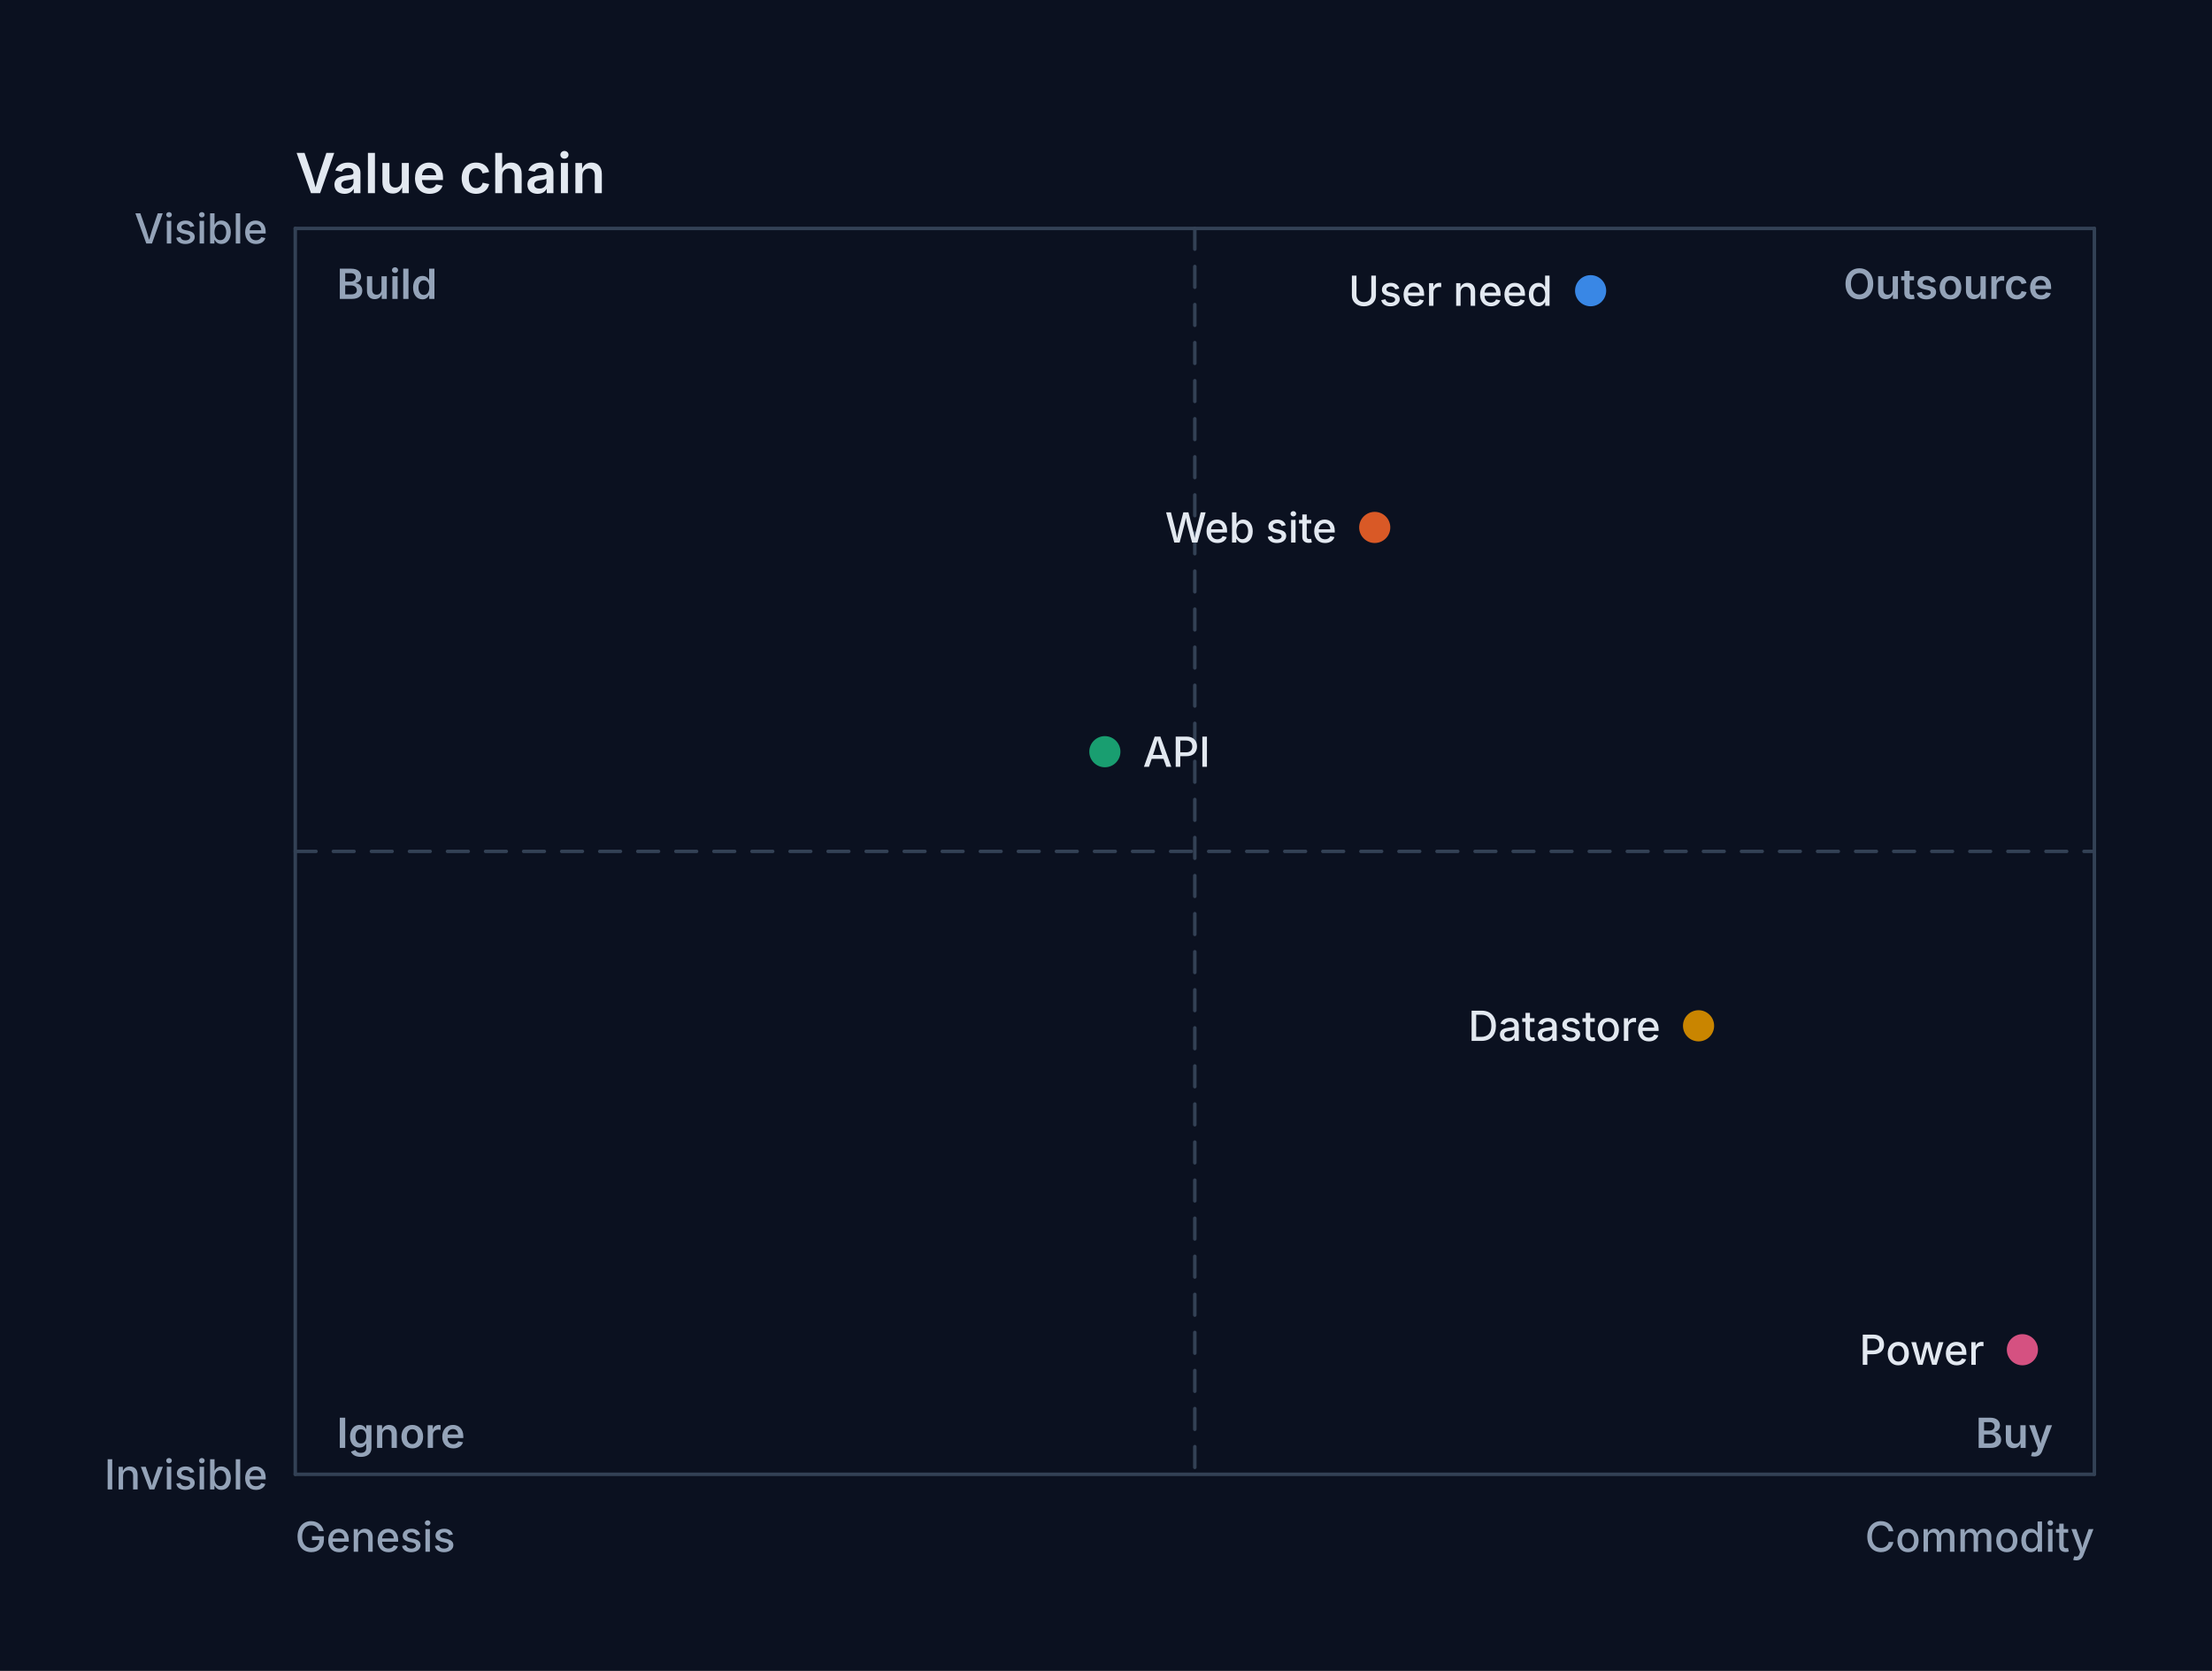
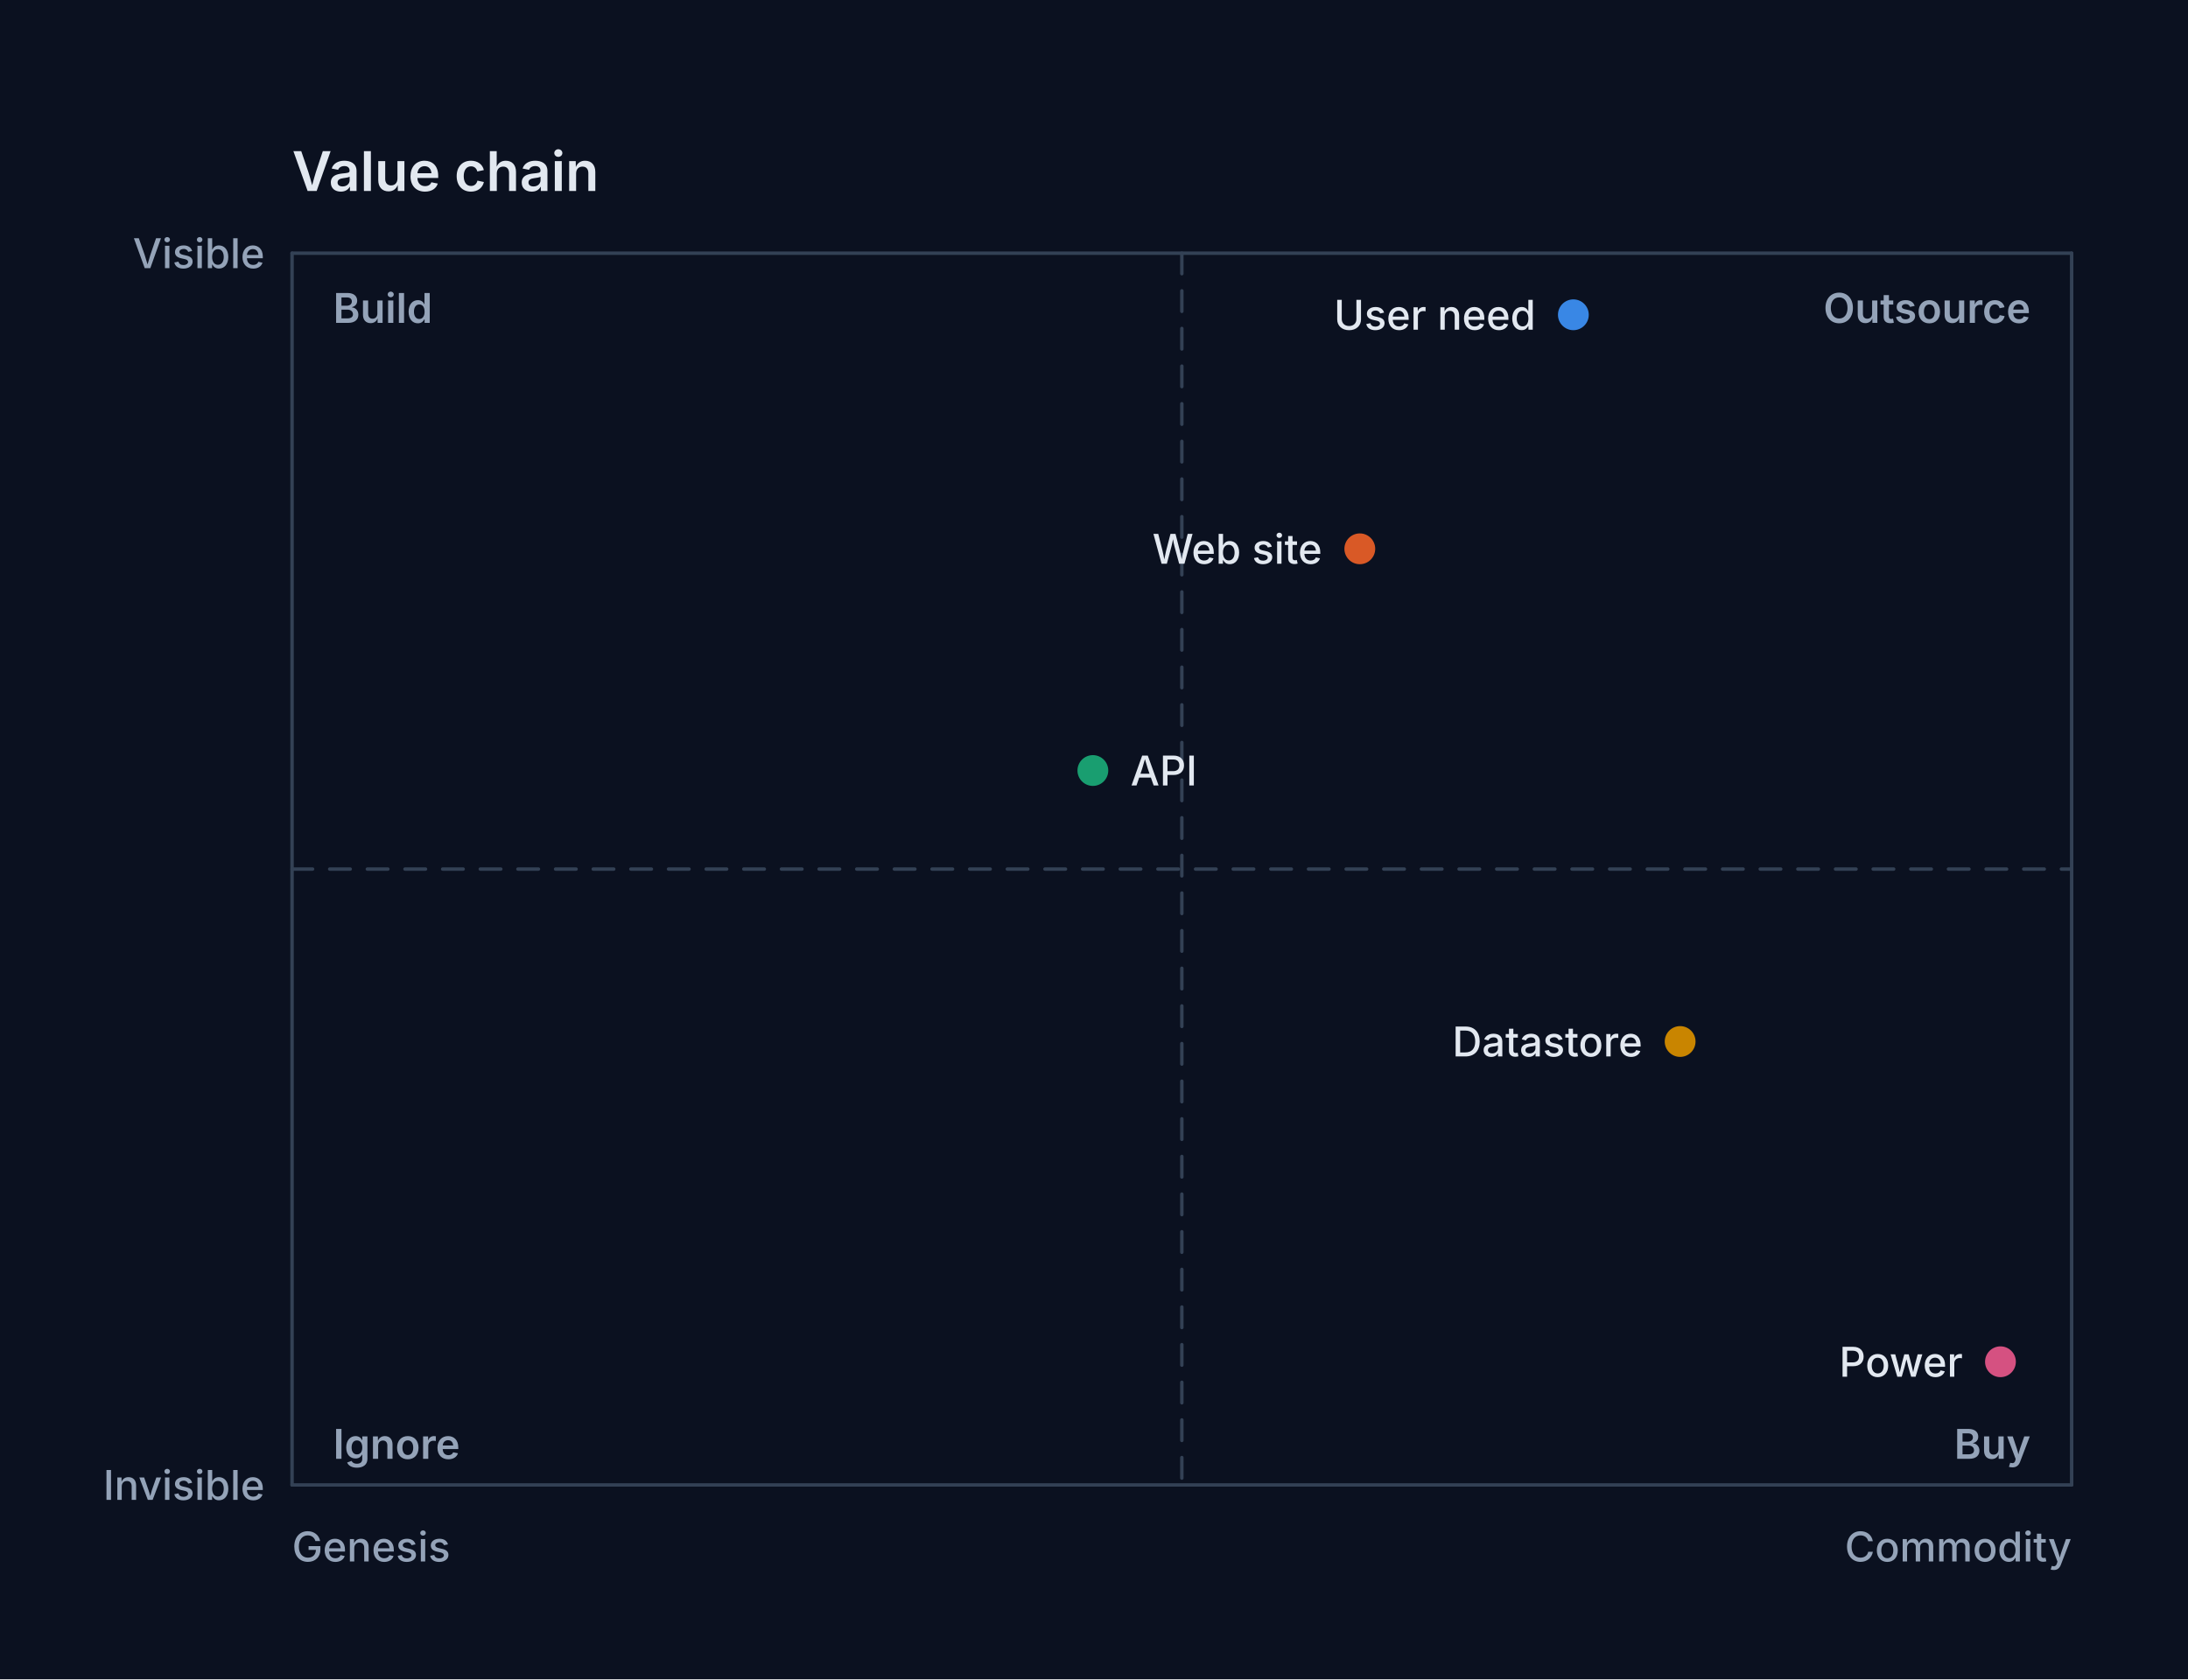
- <svg xmlns="http://www.w3.org/2000/svg" width="639.34" height="482.8" viewBox="0 0 639.34 482.8">
-   <rect x="0" y="0" width="639.34" height="482.8" fill="#0b1120" />
+ <svg xmlns="http://www.w3.org/2000/svg" width="639.34" height="490.8" viewBox="0 0 639.34 490.8">
+   <rect x="0" y="0" width="639.34" height="490.8" fill="#0b1120" />
  <g transform="translate(85.34,34)">
-     <line x1="0" y1="32" x2="520" y2="32" stroke="#334155" stroke-width="1" stroke-linecap="round" />
-     <line x1="520" y1="32" x2="520" y2="392" stroke="#334155" stroke-width="1" stroke-linecap="round" />
-     <line x1="520" y1="392" x2="0" y2="392" stroke="#334155" stroke-width="1" stroke-linecap="round" />
-     <line x1="0" y1="392" x2="0" y2="32" stroke="#334155" stroke-width="1" stroke-linecap="round" />
-     <line x1="260" y1="32" x2="260" y2="392" stroke="#334155" stroke-width="1" stroke-linecap="round" stroke-dasharray="6 5" />
-     <line x1="0" y1="212" x2="520" y2="212" stroke="#334155" stroke-width="1" stroke-linecap="round" stroke-dasharray="6 5" />
-     <ellipse cx="374.4" cy="50" rx="5.5" ry="5.5" fill="#3987e5" stroke="#0b1120" stroke-width="2" />
-     <ellipse cx="312" cy="118.4" rx="5.5" ry="5.5" fill="#d95926" stroke="#0b1120" stroke-width="2" />
-     <ellipse cx="234" cy="183.2" rx="5.5" ry="5.5" fill="#199e70" stroke="#0b1120" stroke-width="2" />
-     <ellipse cx="405.6" cy="262.4" rx="5.5" ry="5.5" fill="#c98500" stroke="#0b1120" stroke-width="2" />
-     <ellipse cx="499.2" cy="356" rx="5.5" ry="5.5" fill="#d55181" stroke="#0b1120" stroke-width="2" />
+     <line x1="0" y1="40" x2="520" y2="40" stroke="#334155" stroke-width="1" stroke-linecap="round" />
+     <line x1="520" y1="40" x2="520" y2="400" stroke="#334155" stroke-width="1" stroke-linecap="round" />
+     <line x1="520" y1="400" x2="0" y2="400" stroke="#334155" stroke-width="1" stroke-linecap="round" />
+     <line x1="0" y1="400" x2="0" y2="40" stroke="#334155" stroke-width="1" stroke-linecap="round" />
+     <line x1="260" y1="40" x2="260" y2="400" stroke="#334155" stroke-width="1" stroke-linecap="round" stroke-dasharray="6 5" />
+     <line x1="0" y1="220" x2="520" y2="220" stroke="#334155" stroke-width="1" stroke-linecap="round" stroke-dasharray="6 5" />
+     <ellipse cx="374.4" cy="58" rx="5.5" ry="5.5" fill="#3987e5" stroke="#0b1120" stroke-width="2" />
+     <ellipse cx="312" cy="126.4" rx="5.5" ry="5.5" fill="#d95926" stroke="#0b1120" stroke-width="2" />
+     <ellipse cx="234" cy="191.2" rx="5.5" ry="5.5" fill="#199e70" stroke="#0b1120" stroke-width="2" />
+     <ellipse cx="405.6" cy="270.4" rx="5.5" ry="5.5" fill="#c98500" stroke="#0b1120" stroke-width="2" />
+     <ellipse cx="499.2" cy="364" rx="5.5" ry="5.5" fill="#d55181" stroke="#0b1120" stroke-width="2" />
    <text x="0" y="16" text-anchor="start" dominant-baseline="central" font-family="Inter, ui-sans-serif, system-ui, sans-serif" font-size="16" font-weight="600" fill="#e2e8f0">Value chain</text>
-     <text x="508" y="48" text-anchor="end" dominant-baseline="central" font-family="Inter, ui-sans-serif, system-ui, sans-serif" font-size="12" font-weight="600" fill="#94a3b8">Outsource</text>
-     <text x="12" y="48" text-anchor="start" dominant-baseline="central" font-family="Inter, ui-sans-serif, system-ui, sans-serif" font-size="12" font-weight="600" fill="#94a3b8">Build</text>
-     <text x="12" y="380" text-anchor="start" dominant-baseline="central" font-family="Inter, ui-sans-serif, system-ui, sans-serif" font-size="12" font-weight="600" fill="#94a3b8">Ignore</text>
-     <text x="508" y="380" text-anchor="end" dominant-baseline="central" font-family="Inter, ui-sans-serif, system-ui, sans-serif" font-size="12" font-weight="600" fill="#94a3b8">Buy</text>
-     <text x="0" y="410" text-anchor="start" dominant-baseline="central" font-family="Inter, ui-sans-serif, system-ui, sans-serif" font-size="12" font-weight="500" fill="#94a3b8">Genesis</text>
-     <text x="520" y="410" text-anchor="end" dominant-baseline="central" font-family="Inter, ui-sans-serif, system-ui, sans-serif" font-size="12" font-weight="500" fill="#94a3b8">Commodity</text>
-     <text x="-8" y="392" text-anchor="end" dominant-baseline="central" font-family="Inter, ui-sans-serif, system-ui, sans-serif" font-size="12" font-weight="500" fill="#94a3b8">Invisible</text>
-     <text x="-8" y="32" text-anchor="end" dominant-baseline="central" font-family="Inter, ui-sans-serif, system-ui, sans-serif" font-size="12" font-weight="500" fill="#94a3b8">Visible</text>
-     <text x="363.4" y="50" text-anchor="end" dominant-baseline="central" font-family="Inter, ui-sans-serif, system-ui, sans-serif" font-size="12" font-weight="500" fill="#e2e8f0">User need</text>
-     <text x="301" y="118.4" text-anchor="end" dominant-baseline="central" font-family="Inter, ui-sans-serif, system-ui, sans-serif" font-size="12" font-weight="500" fill="#e2e8f0">Web site</text>
-     <text x="245" y="183.2" text-anchor="start" dominant-baseline="central" font-family="Inter, ui-sans-serif, system-ui, sans-serif" font-size="12" font-weight="500" fill="#e2e8f0">API</text>
-     <text x="394.6" y="262.4" text-anchor="end" dominant-baseline="central" font-family="Inter, ui-sans-serif, system-ui, sans-serif" font-size="12" font-weight="500" fill="#e2e8f0">Datastore</text>
-     <text x="488.2" y="356" text-anchor="end" dominant-baseline="central" font-family="Inter, ui-sans-serif, system-ui, sans-serif" font-size="12" font-weight="500" fill="#e2e8f0">Power</text>
+     <text x="508" y="56" text-anchor="end" dominant-baseline="central" font-family="Inter, ui-sans-serif, system-ui, sans-serif" font-size="12" font-weight="600" fill="#94a3b8">Outsource</text>
+     <text x="12" y="56" text-anchor="start" dominant-baseline="central" font-family="Inter, ui-sans-serif, system-ui, sans-serif" font-size="12" font-weight="600" fill="#94a3b8">Build</text>
+     <text x="12" y="388" text-anchor="start" dominant-baseline="central" font-family="Inter, ui-sans-serif, system-ui, sans-serif" font-size="12" font-weight="600" fill="#94a3b8">Ignore</text>
+     <text x="508" y="388" text-anchor="end" dominant-baseline="central" font-family="Inter, ui-sans-serif, system-ui, sans-serif" font-size="12" font-weight="600" fill="#94a3b8">Buy</text>
+     <text x="0" y="418" text-anchor="start" dominant-baseline="central" font-family="Inter, ui-sans-serif, system-ui, sans-serif" font-size="12" font-weight="500" fill="#94a3b8">Genesis</text>
+     <text x="520" y="418" text-anchor="end" dominant-baseline="central" font-family="Inter, ui-sans-serif, system-ui, sans-serif" font-size="12" font-weight="500" fill="#94a3b8">Commodity</text>
+     <text x="-8" y="400" text-anchor="end" dominant-baseline="central" font-family="Inter, ui-sans-serif, system-ui, sans-serif" font-size="12" font-weight="500" fill="#94a3b8">Invisible</text>
+     <text x="-8" y="40" text-anchor="end" dominant-baseline="central" font-family="Inter, ui-sans-serif, system-ui, sans-serif" font-size="12" font-weight="500" fill="#94a3b8">Visible</text>
+     <text x="363.4" y="58" text-anchor="end" dominant-baseline="central" font-family="Inter, ui-sans-serif, system-ui, sans-serif" font-size="12" font-weight="500" fill="#e2e8f0">User need</text>
+     <text x="301" y="126.4" text-anchor="end" dominant-baseline="central" font-family="Inter, ui-sans-serif, system-ui, sans-serif" font-size="12" font-weight="500" fill="#e2e8f0">Web site</text>
+     <text x="245" y="191.2" text-anchor="start" dominant-baseline="central" font-family="Inter, ui-sans-serif, system-ui, sans-serif" font-size="12" font-weight="500" fill="#e2e8f0">API</text>
+     <text x="394.6" y="270.4" text-anchor="end" dominant-baseline="central" font-family="Inter, ui-sans-serif, system-ui, sans-serif" font-size="12" font-weight="500" fill="#e2e8f0">Datastore</text>
+     <text x="488.2" y="364" text-anchor="end" dominant-baseline="central" font-family="Inter, ui-sans-serif, system-ui, sans-serif" font-size="12" font-weight="500" fill="#e2e8f0">Power</text>
  </g>
</svg>
